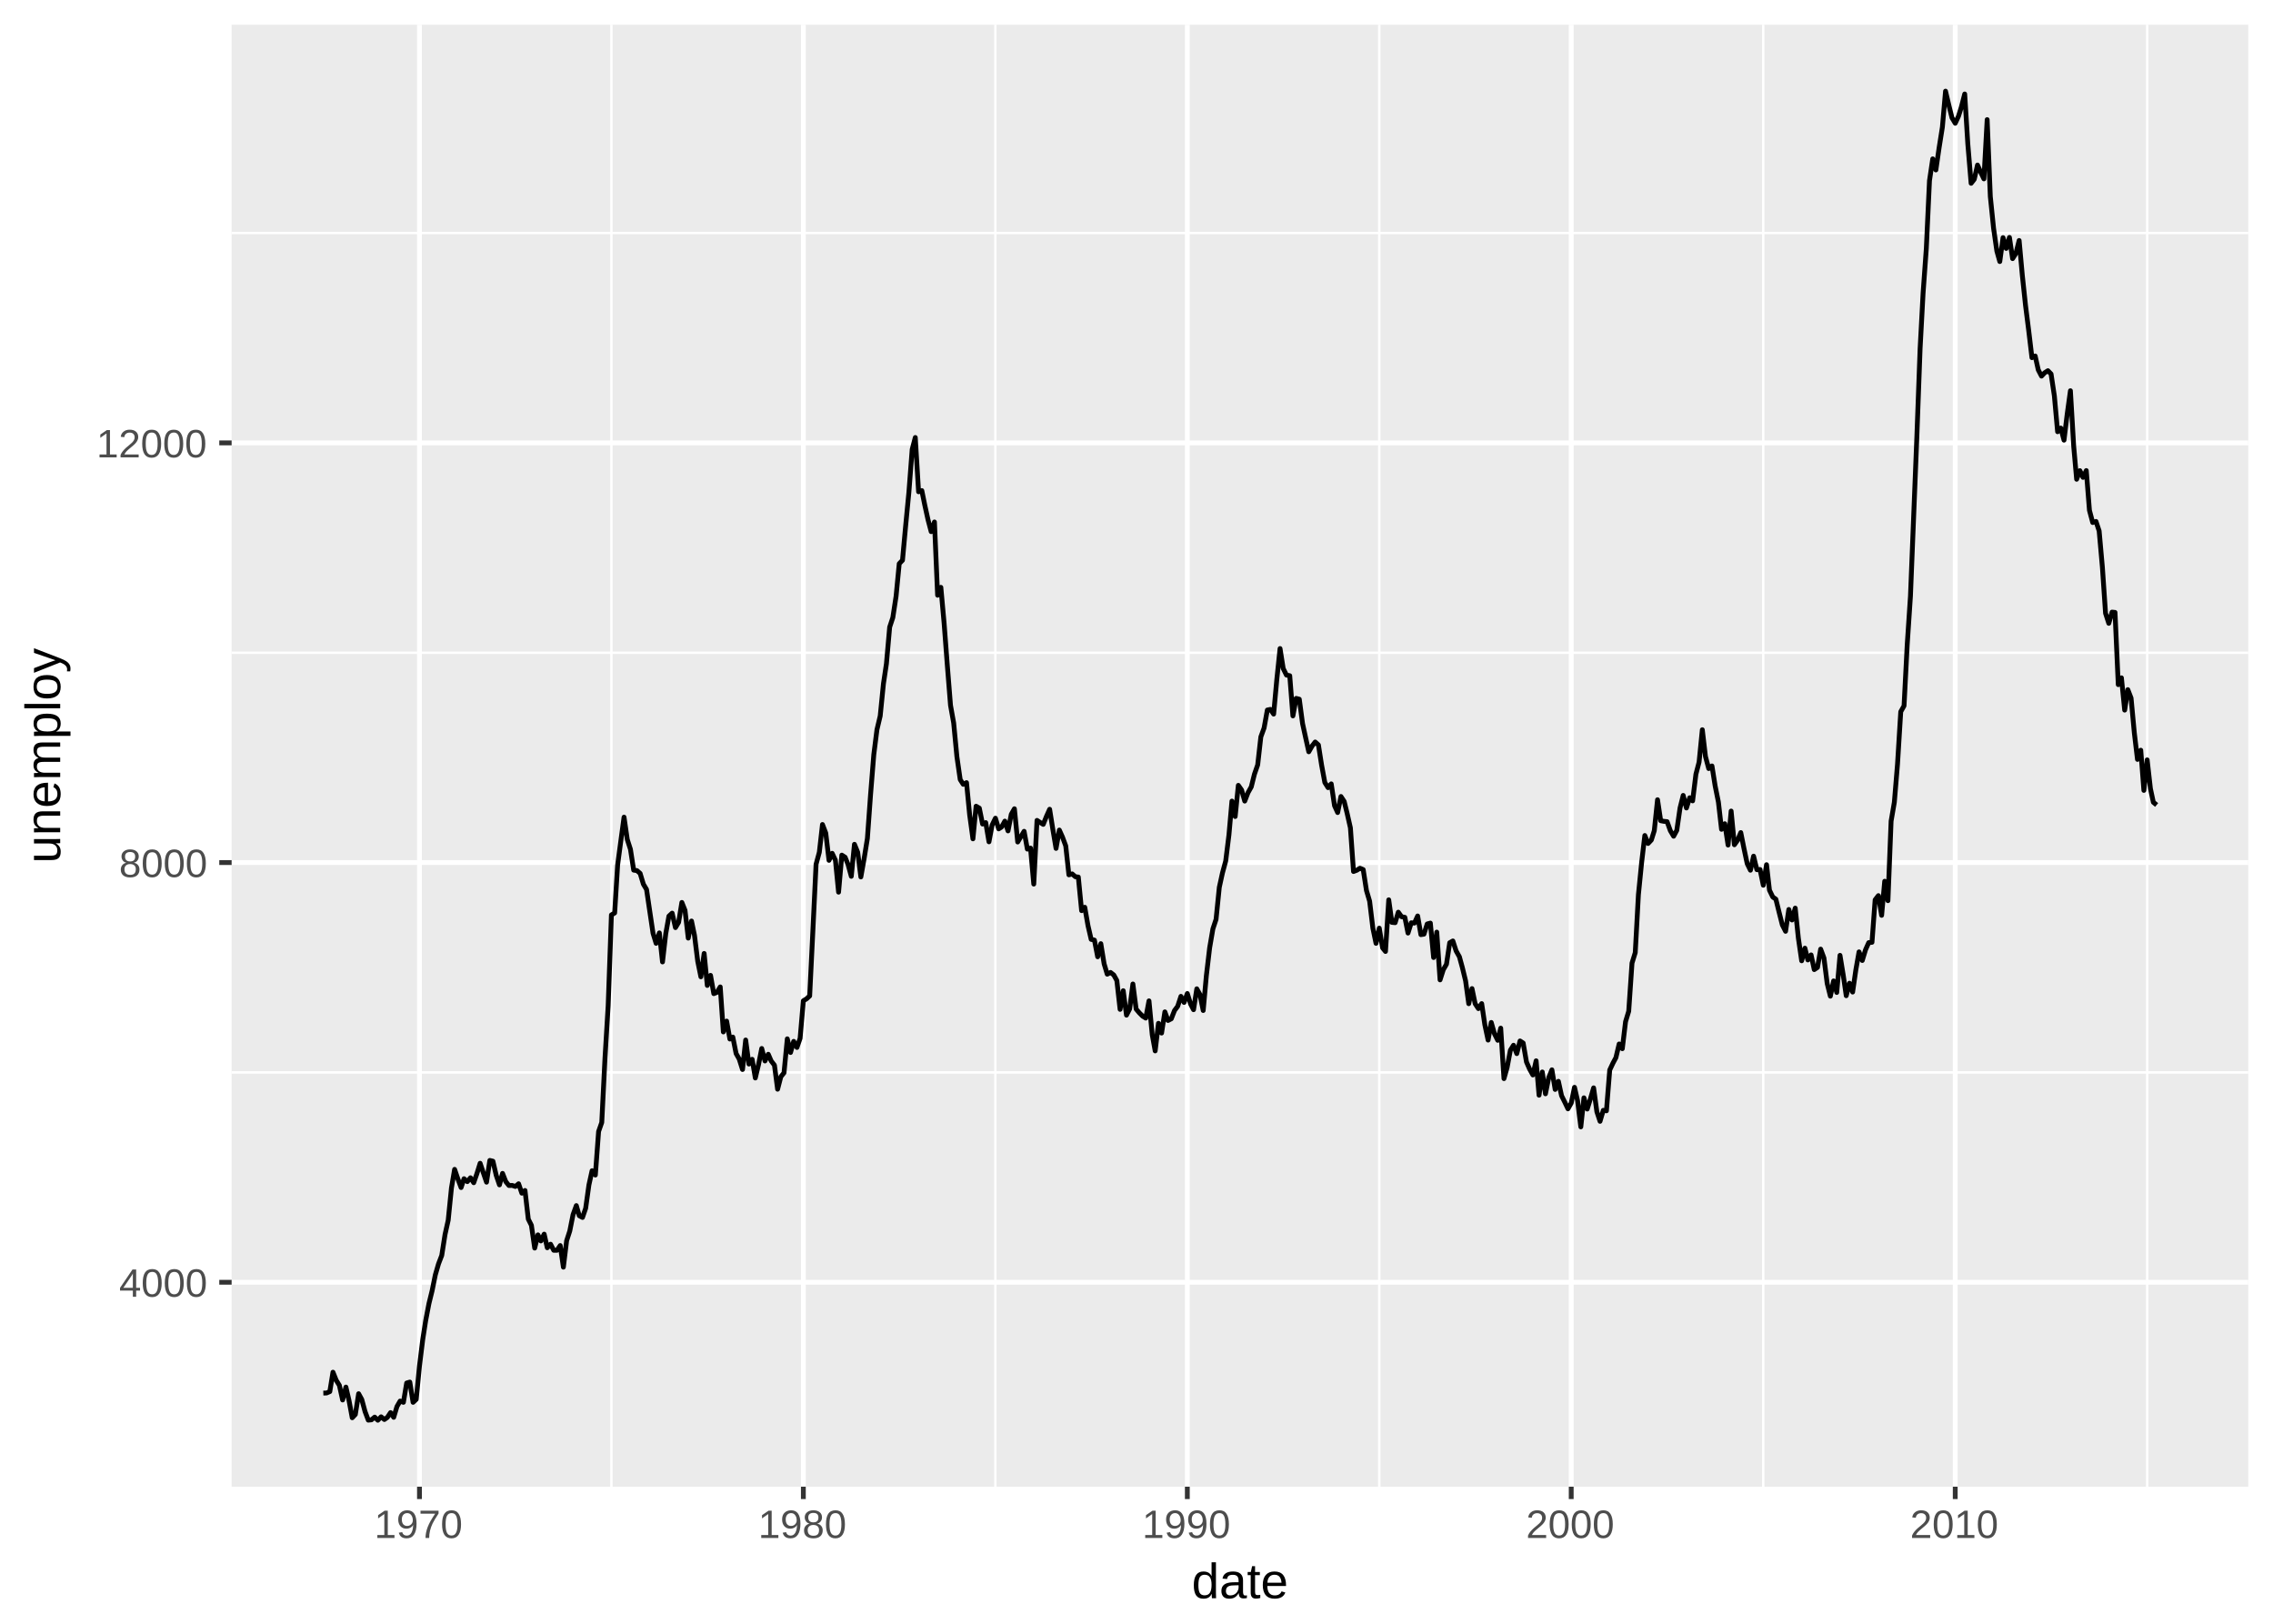
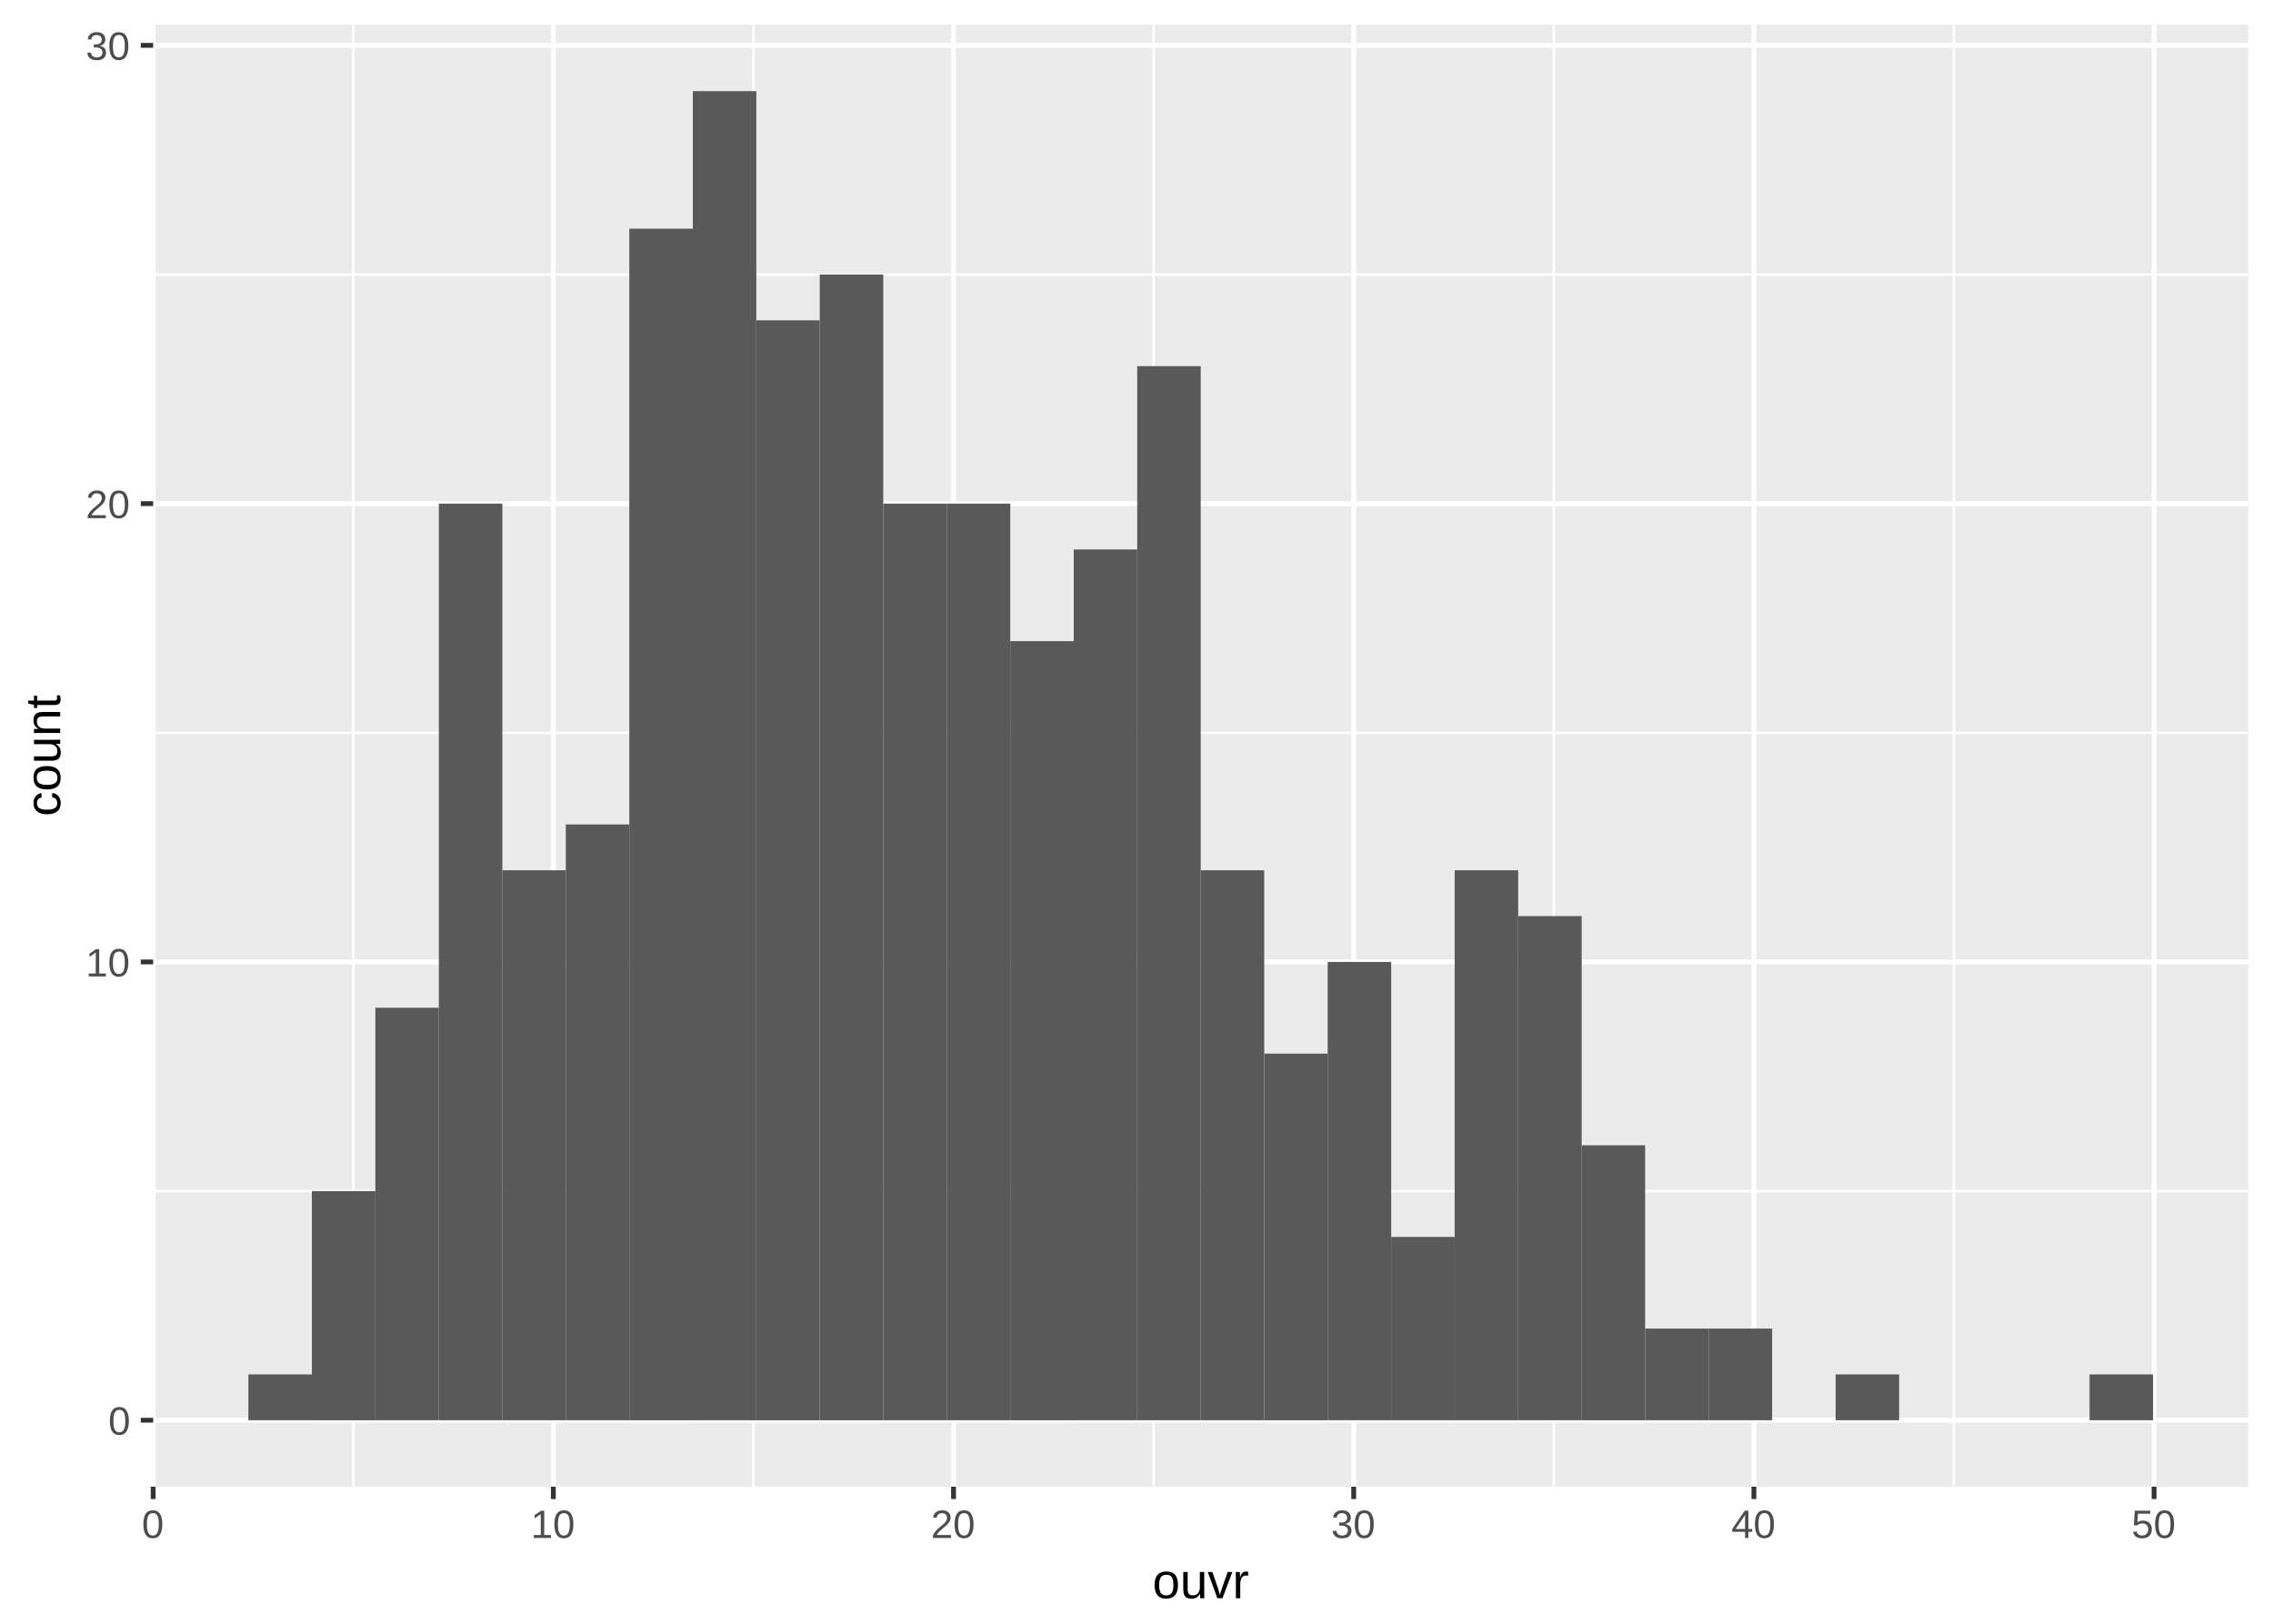
<svg xmlns="http://www.w3.org/2000/svg" viewBox="0 0 504.00 360.00">
  <defs>
    <style type="text/css">
    line, polyline, path, rect, circle {
      fill: none;
      stroke: #000000;
      stroke-linecap: round;
      stroke-linejoin: round;
      stroke-miterlimit: 10.00;
    }
  </style>
  </defs>
  <rect width="100%" height="100%" style="stroke: none; fill: #FFFFFF;" />
  <rect x="0.00" y="0.00" width="504.00" height="360.00" style="stroke-width: 1.07; stroke: #FFFFFF; fill: #FFFFFF;" />
  <defs>
-     <clipPath id="cpNTEuMzYwM3w0OTguNTIxfDMyOS42MTd8NS40Nzk0NQ==">
-       <rect x="51.36" y="5.48" width="447.16" height="324.14" />
+     <clipPath id="cpMzMuOTU2Mnw0OTguNTIxfDMyOS42MTd8NS40Nzk0NQ==">
+       <rect x="33.96" y="5.48" width="464.56" height="324.14" />
    </clipPath>
  </defs>
-   <rect x="51.36" y="5.48" width="447.16" height="324.14" style="stroke-width: 1.07; stroke: none; fill: #EBEBEB;" clip-path="url(#cpNTEuMzYwM3w0OTguNTIxfDMyOS42MTd8NS40Nzk0NQ==)" />
-   <polyline points="51.36,237.77 498.52,237.77 " style="stroke-width: 0.53; stroke: #FFFFFF; stroke-linecap: butt;" clip-path="url(#cpNTEuMzYwM3w0OTguNTIxfDMyOS42MTd8NS40Nzk0NQ==)" />
-   <polyline points="51.36,144.72 498.52,144.72 " style="stroke-width: 0.53; stroke: #FFFFFF; stroke-linecap: butt;" clip-path="url(#cpNTEuMzYwM3w0OTguNTIxfDMyOS42MTd8NS40Nzk0NQ==)" />
-   <polyline points="51.36,51.66 498.52,51.66 " style="stroke-width: 0.53; stroke: #FFFFFF; stroke-linecap: butt;" clip-path="url(#cpNTEuMzYwM3w0OTguNTIxfDMyOS42MTd8NS40Nzk0NQ==)" />
-   <polyline points="135.57,329.62 135.57,5.48 " style="stroke-width: 0.53; stroke: #FFFFFF; stroke-linecap: butt;" clip-path="url(#cpNTEuMzYwM3w0OTguNTIxfDMyOS42MTd8NS40Nzk0NQ==)" />
-   <polyline points="220.70,329.62 220.70,5.48 " style="stroke-width: 0.53; stroke: #FFFFFF; stroke-linecap: butt;" clip-path="url(#cpNTEuMzYwM3w0OTguNTIxfDMyOS42MTd8NS40Nzk0NQ==)" />
-   <polyline points="305.83,329.62 305.83,5.48 " style="stroke-width: 0.53; stroke: #FFFFFF; stroke-linecap: butt;" clip-path="url(#cpNTEuMzYwM3w0OTguNTIxfDMyOS42MTd8NS40Nzk0NQ==)" />
-   <polyline points="390.97,329.62 390.97,5.48 " style="stroke-width: 0.53; stroke: #FFFFFF; stroke-linecap: butt;" clip-path="url(#cpNTEuMzYwM3w0OTguNTIxfDMyOS42MTd8NS40Nzk0NQ==)" />
-   <polyline points="476.10,329.62 476.10,5.48 " style="stroke-width: 0.53; stroke: #FFFFFF; stroke-linecap: butt;" clip-path="url(#cpNTEuMzYwM3w0OTguNTIxfDMyOS42MTd8NS40Nzk0NQ==)" />
-   <polyline points="51.36,284.29 498.52,284.29 " style="stroke-width: 1.07; stroke: #FFFFFF; stroke-linecap: butt;" clip-path="url(#cpNTEuMzYwM3w0OTguNTIxfDMyOS42MTd8NS40Nzk0NQ==)" />
-   <polyline points="51.36,191.24 498.52,191.24 " style="stroke-width: 1.07; stroke: #FFFFFF; stroke-linecap: butt;" clip-path="url(#cpNTEuMzYwM3w0OTguNTIxfDMyOS42MTd8NS40Nzk0NQ==)" />
-   <polyline points="51.36,98.19 498.52,98.19 " style="stroke-width: 1.07; stroke: #FFFFFF; stroke-linecap: butt;" clip-path="url(#cpNTEuMzYwM3w0OTguNTIxfDMyOS42MTd8NS40Nzk0NQ==)" />
-   <polyline points="93.01,329.62 93.01,5.48 " style="stroke-width: 1.07; stroke: #FFFFFF; stroke-linecap: butt;" clip-path="url(#cpNTEuMzYwM3w0OTguNTIxfDMyOS42MTd8NS40Nzk0NQ==)" />
-   <polyline points="178.13,329.62 178.13,5.48 " style="stroke-width: 1.07; stroke: #FFFFFF; stroke-linecap: butt;" clip-path="url(#cpNTEuMzYwM3w0OTguNTIxfDMyOS42MTd8NS40Nzk0NQ==)" />
-   <polyline points="263.27,329.62 263.27,5.48 " style="stroke-width: 1.07; stroke: #FFFFFF; stroke-linecap: butt;" clip-path="url(#cpNTEuMzYwM3w0OTguNTIxfDMyOS42MTd8NS40Nzk0NQ==)" />
-   <polyline points="348.39,329.62 348.39,5.48 " style="stroke-width: 1.07; stroke: #FFFFFF; stroke-linecap: butt;" clip-path="url(#cpNTEuMzYwM3w0OTguNTIxfDMyOS42MTd8NS40Nzk0NQ==)" />
-   <polyline points="433.54,329.62 433.54,5.48 " style="stroke-width: 1.07; stroke: #FFFFFF; stroke-linecap: butt;" clip-path="url(#cpNTEuMzYwM3w0OTguNTIxfDMyOS42MTd8NS40Nzk0NQ==)" />
-   <polyline points="71.69,308.86 72.41,308.84 73.13,308.53 73.83,304.23 74.55,306.02 75.25,307.14 75.97,310.39 76.70,307.53 77.37,310.42 78.10,314.33 78.79,313.60 79.52,309.00 80.22,310.28 80.94,312.95 81.66,314.86 82.36,314.79 83.08,314.19 83.78,314.88 84.50,314.12 85.23,314.72 85.88,314.26 86.60,313.19 87.30,314.23 88.02,311.84 88.72,310.63 89.45,310.91 90.17,306.63 90.87,306.42 91.59,310.91 92.29,310.25 93.01,302.88 93.73,297.02 94.39,292.78 95.11,289.02 95.81,286.18 96.53,282.64 97.23,280.22 97.95,278.34 98.68,273.69 99.38,270.54 100.10,263.40 100.80,259.26 101.52,261.36 102.24,263.29 102.89,261.33 103.62,261.98 104.32,261.12 105.04,262.22 105.74,260.22 106.46,257.91 107.18,260.05 107.88,262.10 108.61,257.28 109.30,257.45 110.03,260.59 110.75,262.70 111.43,260.15 112.15,261.98 112.85,262.84 113.57,262.82 114.27,263.05 114.99,262.45 115.71,264.54 116.41,263.94 117.14,270.29 117.83,271.66 118.56,276.71 119.28,273.78 119.93,275.13 120.66,273.62 121.35,276.64 122.08,275.85 122.78,277.20 123.50,277.20 124.22,276.15 124.92,280.94 125.64,275.08 126.34,272.92 127.06,269.31 127.79,267.29 128.44,269.54 129.16,269.92 129.86,267.89 130.58,262.73 131.28,259.56 132.01,260.52 132.73,250.86 133.43,248.86 134.15,234.51 134.85,222.97 135.57,202.85 136.29,202.41 136.95,191.75 137.67,186.36 138.37,181.17 139.09,186.12 139.79,188.29 140.51,192.92 141.24,193.03 141.94,193.64 142.66,196.03 143.36,197.20 144.08,202.08 144.80,206.92 145.48,209.15 146.20,206.83 146.90,213.27 147.62,207.01 148.32,203.11 149.04,202.45 149.77,205.66 150.47,204.50 151.19,200.08 151.89,201.83 152.61,207.99 153.33,204.20 153.99,207.36 154.71,213.13 155.41,216.57 156.13,211.39 156.83,218.48 157.55,216.25 158.27,220.30 158.97,220.02 159.70,218.81 160.39,228.79 161.12,226.39 161.84,230.37 162.49,229.93 163.22,233.58 163.91,234.81 164.64,237.12 165.34,230.58 166.06,235.91 166.78,234.86 167.48,239.00 168.20,235.98 168.90,232.46 169.62,235.23 170.35,233.74 171.00,235.23 171.72,236.16 172.42,241.49 173.14,238.72 173.84,237.86 174.57,230.32 175.29,233.35 175.99,230.88 176.71,232.23 177.41,230.21 178.13,221.88 178.85,221.44 179.53,220.81 180.25,206.18 180.95,191.61 181.67,188.96 182.37,182.80 183.10,184.70 183.82,190.75 184.52,189.19 185.24,190.71 185.94,197.80 186.66,189.59 187.39,190.06 188.04,191.66 188.76,194.29 189.46,187.19 190.18,188.96 190.88,194.43 191.60,190.40 192.33,185.89 193.03,176.21 193.75,167.30 194.45,161.77 195.17,158.74 195.89,151.58 196.55,147.16 197.27,139.04 197.97,136.92 198.69,132.20 199.39,124.97 200.11,124.22 200.83,116.40 201.53,109.15 202.26,99.63 202.95,97.00 203.68,109.03 204.40,108.77 205.05,111.96 205.77,115.22 206.47,117.87 207.20,115.73 207.90,131.97 208.62,130.22 209.34,138.16 210.04,147.34 210.76,156.37 211.46,160.28 212.18,167.79 212.91,172.84 213.58,173.89 214.31,173.52 215.00,180.63 215.73,185.98 216.43,178.75 217.15,179.17 217.87,182.70 218.57,182.38 219.29,186.64 219.99,182.91 220.72,181.40 221.44,183.77 222.09,183.36 222.81,182.05 223.51,184.22 224.23,180.54 224.93,179.31 225.66,186.68 226.38,185.47 227.08,184.31 227.80,188.26 228.50,188.03 229.22,196.01 229.94,181.89 230.60,182.33 231.32,182.77 232.02,181.03 232.74,179.42 233.44,183.82 234.16,188.10 234.89,184.03 235.59,185.59 236.31,187.54 237.01,193.96 237.73,193.75 238.45,194.38 239.10,194.45 239.83,201.90 240.53,201.15 241.25,205.25 241.95,208.27 242.67,208.43 243.39,212.13 244.09,209.22 244.82,213.69 245.51,215.99 246.24,215.60 246.96,216.16 247.64,217.39 248.36,223.79 249.06,219.65 249.78,225.07 250.48,223.69 251.20,218.16 251.92,223.72 252.62,224.55 253.35,225.28 254.05,225.72 254.77,221.90 255.49,229.42 256.14,233.00 256.87,226.88 257.56,229.04 258.29,224.34 258.99,226.25 259.71,225.88 260.43,224.04 261.13,223.11 261.85,220.90 262.55,222.25 263.27,220.27 264.00,222.62 264.65,223.86 265.37,219.23 266.07,220.51 266.79,224.04 267.49,216.32 268.22,210.13 268.94,205.94 269.64,203.83 270.36,196.73 271.06,193.54 271.78,190.89 272.50,185.08 273.16,177.61 273.88,181.03 274.58,174.12 275.30,175.14 276.00,177.61 276.72,175.75 277.45,174.45 278.15,171.65 278.87,169.58 279.57,163.37 280.29,161.40 281.01,157.42 281.69,157.28 282.41,158.32 283.11,150.67 283.83,143.79 284.53,148.21 285.25,149.67 285.98,149.81 286.68,158.72 287.40,154.84 288.10,155.02 288.82,160.42 289.54,163.72 290.20,166.68 290.92,165.42 291.62,164.51 292.34,165.16 293.04,169.61 293.76,173.49 294.48,174.63 295.18,173.79 295.91,178.63 296.60,180.15 297.33,176.59 298.05,177.68 298.70,180.31 299.43,183.54 300.12,193.22 300.85,192.94 301.55,192.50 302.27,192.80 302.99,197.43 303.69,199.80 304.41,205.78 305.11,209.15 305.83,205.78 306.56,210.15 307.21,210.95 307.93,199.50 308.63,204.50 309.35,204.57 310.05,202.24 310.78,203.25 311.50,203.38 312.20,206.87 312.92,204.59 313.62,204.66 314.34,203.08 315.06,207.22 315.74,207.11 316.46,204.85 317.16,204.66 317.88,212.29 318.58,206.66 319.31,217.25 320.03,214.99 320.73,213.78 321.45,209.01 322.15,208.62 322.87,210.83 323.60,212.13 324.25,214.50 324.97,217.46 325.67,222.53 326.39,219.18 327.09,222.53 327.81,223.62 328.54,222.51 329.24,227.21 329.96,230.60 330.66,226.69 331.38,229.21 332.10,230.65 332.76,227.95 333.48,239.14 334.18,236.67 334.90,232.84 335.60,231.74 336.32,233.60 337.04,230.79 337.74,231.25 338.47,235.44 339.16,237.02 339.89,238.33 340.61,235.19 341.26,242.82 341.98,237.67 342.68,242.51 343.41,238.91 344.11,237.19 344.83,241.54 345.55,239.74 346.25,242.93 346.97,244.37 347.67,245.84 348.39,244.56 349.12,241.07 349.79,243.98 350.52,249.84 351.21,243.40 351.94,245.89 352.64,243.65 353.36,241.19 354.08,246.49 354.78,248.61 355.50,246.17 356.20,246.28 356.93,237.23 357.65,235.70 358.30,234.49 359.02,231.46 359.72,232.51 360.44,226.51 361.14,224.20 361.87,213.53 362.59,211.20 363.29,198.36 364.01,191.17 364.71,185.24 365.43,187.01 366.16,186.24 366.81,184.17 367.53,177.31 368.23,181.96 368.95,182.10 369.65,182.17 370.37,184.17 371.10,185.40 371.80,184.10 372.52,179.14 373.22,176.35 373.94,179.14 374.66,176.87 375.31,177.56 376.04,171.65 376.74,168.98 377.46,161.79 378.16,167.72 378.88,170.40 379.60,169.82 380.30,174.21 381.03,177.84 381.72,183.87 382.45,182.63 383.17,187.36 383.85,179.82 384.57,187.29 385.27,186.31 385.99,184.59 386.69,188.08 387.41,191.47 388.13,192.94 388.83,189.82 389.56,192.82 390.26,192.78 390.98,196.27 391.70,191.71 392.35,197.36 393.08,198.87 393.77,199.36 394.50,202.31 395.20,205.06 395.92,206.48 396.64,201.64 397.34,203.97 398.06,201.34 398.76,208.01 399.49,213.02 400.21,210.22 400.86,212.83 401.58,211.71 402.28,214.97 403.00,214.48 403.70,210.43 404.43,212.39 405.15,218.06 405.85,220.86 406.57,217.48 407.27,220.04 407.99,211.81 408.71,216.20 409.37,220.76 410.09,217.99 410.79,219.95 411.51,214.99 412.21,211.04 412.93,212.95 413.66,210.55 414.36,208.99 415.08,208.92 415.78,199.50 416.50,198.57 417.22,202.94 417.90,195.38 418.62,199.69 419.32,182.05 420.04,177.87 420.74,169.44 421.46,157.79 422.19,156.49 422.89,142.99 423.61,132.20 424.31,114.80 425.03,96.84 425.75,77.30 426.41,65.02 427.13,55.08 427.83,40.06 428.55,35.22 429.25,37.68 429.97,32.73 430.69,28.19 431.39,20.21 432.12,23.31 432.82,26.12 433.54,27.33 434.26,25.77 434.91,23.70 435.64,20.84 436.33,31.91 437.06,40.64 437.76,39.75 438.48,36.59 439.20,38.20 439.90,39.66 440.62,26.52 441.32,43.57 442.04,50.59 442.77,55.67 443.42,57.99 444.14,52.69 444.84,55.08 445.56,52.64 446.26,57.34 446.99,56.18 447.71,53.32 448.41,60.99 449.13,67.74 449.83,73.28 450.55,79.30 451.27,78.93 451.95,82.00 452.67,83.39 453.37,82.65 454.09,82.19 454.79,82.91 455.52,87.75 456.24,95.72 456.94,94.91 457.66,97.59 458.36,91.86 459.08,86.63 459.81,98.96 460.46,106.26 461.18,104.35 461.88,105.84 462.60,104.33 463.30,113.15 464.02,115.85 464.75,115.61 465.45,117.71 466.17,125.78 466.87,135.97 467.59,138.20 468.31,135.71 468.97,135.78 469.69,151.79 470.39,150.28 471.11,157.44 471.81,152.90 472.53,154.77 473.25,162.47 473.95,168.37 474.68,166.33 475.37,175.24 476.10,168.47 476.82,174.84 477.47,177.87 478.20,178.47 " style="stroke-width: 1.07; stroke-linecap: butt;" clip-path="url(#cpNTEuMzYwM3w0OTguNTIxfDMyOS42MTd8NS40Nzk0NQ==)" />
+   <rect x="33.96" y="5.48" width="464.56" height="324.14" style="stroke-width: 1.07; stroke: none; fill: #EBEBEB;" clip-path="url(#cpMzMuOTU2Mnw0OTguNTIxfDMyOS42MTd8NS40Nzk0NQ==)" />
+   <polyline points="33.96,264.08 498.52,264.08 " style="stroke-width: 0.53; stroke: #FFFFFF; stroke-linecap: butt;" clip-path="url(#cpMzMuOTU2Mnw0OTguNTIxfDMyOS42MTd8NS40Nzk0NQ==)" />
+   <polyline points="33.96,162.47 498.52,162.47 " style="stroke-width: 0.53; stroke: #FFFFFF; stroke-linecap: butt;" clip-path="url(#cpMzMuOTU2Mnw0OTguNTIxfDMyOS42MTd8NS40Nzk0NQ==)" />
+   <polyline points="33.96,60.86 498.52,60.86 " style="stroke-width: 0.53; stroke: #FFFFFF; stroke-linecap: butt;" clip-path="url(#cpMzMuOTU2Mnw0OTguNTIxfDMyOS42MTd8NS40Nzk0NQ==)" />
+   <polyline points="78.32,329.62 78.32,5.48 " style="stroke-width: 0.53; stroke: #FFFFFF; stroke-linecap: butt;" clip-path="url(#cpMzMuOTU2Mnw0OTguNTIxfDMyOS42MTd8NS40Nzk0NQ==)" />
+   <polyline points="167.06,329.62 167.06,5.48 " style="stroke-width: 0.53; stroke: #FFFFFF; stroke-linecap: butt;" clip-path="url(#cpMzMuOTU2Mnw0OTguNTIxfDMyOS42MTd8NS40Nzk0NQ==)" />
+   <polyline points="255.79,329.62 255.79,5.48 " style="stroke-width: 0.53; stroke: #FFFFFF; stroke-linecap: butt;" clip-path="url(#cpMzMuOTU2Mnw0OTguNTIxfDMyOS42MTd8NS40Nzk0NQ==)" />
+   <polyline points="344.53,329.62 344.53,5.48 " style="stroke-width: 0.53; stroke: #FFFFFF; stroke-linecap: butt;" clip-path="url(#cpMzMuOTU2Mnw0OTguNTIxfDMyOS42MTd8NS40Nzk0NQ==)" />
+   <polyline points="433.26,329.62 433.26,5.48 " style="stroke-width: 0.53; stroke: #FFFFFF; stroke-linecap: butt;" clip-path="url(#cpMzMuOTU2Mnw0OTguNTIxfDMyOS42MTd8NS40Nzk0NQ==)" />
+   <polyline points="33.96,314.88 498.52,314.88 " style="stroke-width: 1.07; stroke: #FFFFFF; stroke-linecap: butt;" clip-path="url(#cpMzMuOTU2Mnw0OTguNTIxfDMyOS42MTd8NS40Nzk0NQ==)" />
+   <polyline points="33.96,213.27 498.52,213.27 " style="stroke-width: 1.07; stroke: #FFFFFF; stroke-linecap: butt;" clip-path="url(#cpMzMuOTU2Mnw0OTguNTIxfDMyOS42MTd8NS40Nzk0NQ==)" />
+   <polyline points="33.96,111.66 498.52,111.66 " style="stroke-width: 1.07; stroke: #FFFFFF; stroke-linecap: butt;" clip-path="url(#cpMzMuOTU2Mnw0OTguNTIxfDMyOS42MTd8NS40Nzk0NQ==)" />
+   <polyline points="33.96,10.05 498.52,10.05 " style="stroke-width: 1.07; stroke: #FFFFFF; stroke-linecap: butt;" clip-path="url(#cpMzMuOTU2Mnw0OTguNTIxfDMyOS42MTd8NS40Nzk0NQ==)" />
+   <polyline points="33.96,329.62 33.96,5.48 " style="stroke-width: 1.07; stroke: #FFFFFF; stroke-linecap: butt;" clip-path="url(#cpMzMuOTU2Mnw0OTguNTIxfDMyOS42MTd8NS40Nzk0NQ==)" />
+   <polyline points="122.69,329.62 122.69,5.48 " style="stroke-width: 1.07; stroke: #FFFFFF; stroke-linecap: butt;" clip-path="url(#cpMzMuOTU2Mnw0OTguNTIxfDMyOS42MTd8NS40Nzk0NQ==)" />
+   <polyline points="211.43,329.62 211.43,5.48 " style="stroke-width: 1.07; stroke: #FFFFFF; stroke-linecap: butt;" clip-path="url(#cpMzMuOTU2Mnw0OTguNTIxfDMyOS42MTd8NS40Nzk0NQ==)" />
+   <polyline points="300.16,329.62 300.16,5.48 " style="stroke-width: 1.07; stroke: #FFFFFF; stroke-linecap: butt;" clip-path="url(#cpMzMuOTU2Mnw0OTguNTIxfDMyOS42MTd8NS40Nzk0NQ==)" />
+   <polyline points="388.90,329.62 388.90,5.48 " style="stroke-width: 1.07; stroke: #FFFFFF; stroke-linecap: butt;" clip-path="url(#cpMzMuOTU2Mnw0OTguNTIxfDMyOS42MTd8NS40Nzk0NQ==)" />
+   <polyline points="477.63,329.62 477.63,5.48 " style="stroke-width: 1.07; stroke: #FFFFFF; stroke-linecap: butt;" clip-path="url(#cpMzMuOTU2Mnw0OTguNTIxfDMyOS42MTd8NS40Nzk0NQ==)" />
+   <rect x="55.07" y="304.72" width="14.08" height="10.16" style="stroke-width: 1.07; stroke: none; stroke-linecap: butt; fill: #595959;" clip-path="url(#cpMzMuOTU2Mnw0OTguNTIxfDMyOS42MTd8NS40Nzk0NQ==)" />
+   <rect x="69.15" y="264.08" width="14.08" height="50.81" style="stroke-width: 1.07; stroke: none; stroke-linecap: butt; fill: #595959;" clip-path="url(#cpMzMuOTU2Mnw0OTguNTIxfDMyOS42MTd8NS40Nzk0NQ==)" />
+   <rect x="83.23" y="223.43" width="14.08" height="91.45" style="stroke-width: 1.07; stroke: none; stroke-linecap: butt; fill: #595959;" clip-path="url(#cpMzMuOTU2Mnw0OTguNTIxfDMyOS42MTd8NS40Nzk0NQ==)" />
+   <rect x="97.31" y="111.66" width="14.08" height="203.22" style="stroke-width: 1.07; stroke: none; stroke-linecap: butt; fill: #595959;" clip-path="url(#cpMzMuOTU2Mnw0OTguNTIxfDMyOS42MTd8NS40Nzk0NQ==)" />
+   <rect x="111.38" y="192.95" width="14.08" height="121.93" style="stroke-width: 1.07; stroke: none; stroke-linecap: butt; fill: #595959;" clip-path="url(#cpMzMuOTU2Mnw0OTguNTIxfDMyOS42MTd8NS40Nzk0NQ==)" />
+   <rect x="125.46" y="182.79" width="14.08" height="132.09" style="stroke-width: 1.07; stroke: none; stroke-linecap: butt; fill: #595959;" clip-path="url(#cpMzMuOTU2Mnw0OTguNTIxfDMyOS42MTd8NS40Nzk0NQ==)" />
+   <rect x="139.54" y="50.70" width="14.08" height="264.19" style="stroke-width: 1.07; stroke: none; stroke-linecap: butt; fill: #595959;" clip-path="url(#cpMzMuOTU2Mnw0OTguNTIxfDMyOS42MTd8NS40Nzk0NQ==)" />
+   <rect x="153.62" y="20.21" width="14.08" height="294.67" style="stroke-width: 1.07; stroke: none; stroke-linecap: butt; fill: #595959;" clip-path="url(#cpMzMuOTU2Mnw0OTguNTIxfDMyOS42MTd8NS40Nzk0NQ==)" />
+   <rect x="167.69" y="71.02" width="14.08" height="243.87" style="stroke-width: 1.07; stroke: none; stroke-linecap: butt; fill: #595959;" clip-path="url(#cpMzMuOTU2Mnw0OTguNTIxfDMyOS42MTd8NS40Nzk0NQ==)" />
+   <rect x="181.77" y="60.86" width="14.08" height="254.03" style="stroke-width: 1.07; stroke: none; stroke-linecap: butt; fill: #595959;" clip-path="url(#cpMzMuOTU2Mnw0OTguNTIxfDMyOS42MTd8NS40Nzk0NQ==)" />
+   <rect x="195.85" y="111.66" width="14.08" height="203.22" style="stroke-width: 1.07; stroke: none; stroke-linecap: butt; fill: #595959;" clip-path="url(#cpMzMuOTU2Mnw0OTguNTIxfDMyOS42MTd8NS40Nzk0NQ==)" />
+   <rect x="209.93" y="111.66" width="14.08" height="203.22" style="stroke-width: 1.07; stroke: none; stroke-linecap: butt; fill: #595959;" clip-path="url(#cpMzMuOTU2Mnw0OTguNTIxfDMyOS42MTd8NS40Nzk0NQ==)" />
+   <rect x="224.01" y="142.15" width="14.08" height="172.74" style="stroke-width: 1.07; stroke: none; stroke-linecap: butt; fill: #595959;" clip-path="url(#cpMzMuOTU2Mnw0OTguNTIxfDMyOS42MTd8NS40Nzk0NQ==)" />
+   <rect x="238.08" y="121.82" width="14.08" height="193.06" style="stroke-width: 1.07; stroke: none; stroke-linecap: butt; fill: #595959;" clip-path="url(#cpMzMuOTU2Mnw0OTguNTIxfDMyOS42MTd8NS40Nzk0NQ==)" />
+   <rect x="252.16" y="81.18" width="14.08" height="233.70" style="stroke-width: 1.07; stroke: none; stroke-linecap: butt; fill: #595959;" clip-path="url(#cpMzMuOTU2Mnw0OTguNTIxfDMyOS42MTd8NS40Nzk0NQ==)" />
+   <rect x="266.24" y="192.95" width="14.08" height="121.93" style="stroke-width: 1.07; stroke: none; stroke-linecap: butt; fill: #595959;" clip-path="url(#cpMzMuOTU2Mnw0OTguNTIxfDMyOS42MTd8NS40Nzk0NQ==)" />
+   <rect x="280.32" y="233.60" width="14.08" height="81.29" style="stroke-width: 1.07; stroke: none; stroke-linecap: butt; fill: #595959;" clip-path="url(#cpMzMuOTU2Mnw0OTguNTIxfDMyOS42MTd8NS40Nzk0NQ==)" />
+   <rect x="294.39" y="213.27" width="14.08" height="101.61" style="stroke-width: 1.07; stroke: none; stroke-linecap: butt; fill: #595959;" clip-path="url(#cpMzMuOTU2Mnw0OTguNTIxfDMyOS42MTd8NS40Nzk0NQ==)" />
+   <rect x="308.47" y="274.24" width="14.08" height="40.64" style="stroke-width: 1.07; stroke: none; stroke-linecap: butt; fill: #595959;" clip-path="url(#cpMzMuOTU2Mnw0OTguNTIxfDMyOS42MTd8NS40Nzk0NQ==)" />
+   <rect x="322.55" y="192.95" width="14.08" height="121.93" style="stroke-width: 1.07; stroke: none; stroke-linecap: butt; fill: #595959;" clip-path="url(#cpMzMuOTU2Mnw0OTguNTIxfDMyOS42MTd8NS40Nzk0NQ==)" />
+   <rect x="336.63" y="203.11" width="14.08" height="111.77" style="stroke-width: 1.07; stroke: none; stroke-linecap: butt; fill: #595959;" clip-path="url(#cpMzMuOTU2Mnw0OTguNTIxfDMyOS42MTd8NS40Nzk0NQ==)" />
+   <rect x="350.70" y="253.92" width="14.08" height="60.97" style="stroke-width: 1.07; stroke: none; stroke-linecap: butt; fill: #595959;" clip-path="url(#cpMzMuOTU2Mnw0OTguNTIxfDMyOS42MTd8NS40Nzk0NQ==)" />
+   <rect x="364.78" y="294.56" width="14.08" height="20.32" style="stroke-width: 1.07; stroke: none; stroke-linecap: butt; fill: #595959;" clip-path="url(#cpMzMuOTU2Mnw0OTguNTIxfDMyOS42MTd8NS40Nzk0NQ==)" />
+   <rect x="378.86" y="294.56" width="14.08" height="20.32" style="stroke-width: 1.07; stroke: none; stroke-linecap: butt; fill: #595959;" clip-path="url(#cpMzMuOTU2Mnw0OTguNTIxfDMyOS42MTd8NS40Nzk0NQ==)" />
+   <rect x="392.94" y="314.88" width="14.08" height="0.00" style="stroke-width: 1.07; stroke: none; stroke-linecap: butt; fill: #595959;" clip-path="url(#cpMzMuOTU2Mnw0OTguNTIxfDMyOS42MTd8NS40Nzk0NQ==)" />
+   <rect x="407.02" y="304.72" width="14.08" height="10.16" style="stroke-width: 1.07; stroke: none; stroke-linecap: butt; fill: #595959;" clip-path="url(#cpMzMuOTU2Mnw0OTguNTIxfDMyOS42MTd8NS40Nzk0NQ==)" />
+   <rect x="421.09" y="314.88" width="14.08" height="0.00" style="stroke-width: 1.07; stroke: none; stroke-linecap: butt; fill: #595959;" clip-path="url(#cpMzMuOTU2Mnw0OTguNTIxfDMyOS42MTd8NS40Nzk0NQ==)" />
+   <rect x="435.17" y="314.88" width="14.08" height="0.00" style="stroke-width: 1.07; stroke: none; stroke-linecap: butt; fill: #595959;" clip-path="url(#cpMzMuOTU2Mnw0OTguNTIxfDMyOS42MTd8NS40Nzk0NQ==)" />
+   <rect x="449.25" y="314.88" width="14.08" height="0.00" style="stroke-width: 1.07; stroke: none; stroke-linecap: butt; fill: #595959;" clip-path="url(#cpMzMuOTU2Mnw0OTguNTIxfDMyOS42MTd8NS40Nzk0NQ==)" />
+   <rect x="463.33" y="304.72" width="14.08" height="10.16" style="stroke-width: 1.07; stroke: none; stroke-linecap: butt; fill: #595959;" clip-path="url(#cpMzMuOTU2Mnw0OTguNTIxfDMyOS42MTd8NS40Nzk0NQ==)" />
  <defs>
    <clipPath id="cpMHw1MDR8MzYwfDA=">
      <rect x="0.00" y="0.00" width="504.00" height="360.00" />
    </clipPath>
  </defs>
  <g clip-path="url(#cpMHw1MDR8MzYwfDA=)">
-     <text x="26.41" y="287.51" style="font-size: 8.80px; fill: #4D4D4D; font-family: Arial;" textLength="20.02px" lengthAdjust="spacingAndGlyphs">4000</text>
+     <text x="24.02" y="318.10" style="font-size: 8.80px; fill: #4D4D4D; font-family: Arial;" textLength="5.01px" lengthAdjust="spacingAndGlyphs">0</text>
  </g>
  <g clip-path="url(#cpMHw1MDR8MzYwfDA=)">
-     <text x="26.41" y="194.46" style="font-size: 8.80px; fill: #4D4D4D; font-family: Arial;" textLength="20.02px" lengthAdjust="spacingAndGlyphs">8000</text>
+     <text x="19.01" y="216.49" style="font-size: 8.80px; fill: #4D4D4D; font-family: Arial;" textLength="10.01px" lengthAdjust="spacingAndGlyphs">10</text>
  </g>
  <g clip-path="url(#cpMHw1MDR8MzYwfDA=)">
-     <text x="21.40" y="101.41" style="font-size: 8.80px; fill: #4D4D4D; font-family: Arial;" textLength="25.03px" lengthAdjust="spacingAndGlyphs">12000</text>
-   </g>
-   <polyline points="48.62,284.29 51.36,284.29 " style="stroke-width: 1.07; stroke: #333333; stroke-linecap: butt;" clip-path="url(#cpMHw1MDR8MzYwfDA=)" />
-   <polyline points="48.62,191.24 51.36,191.24 " style="stroke-width: 1.07; stroke: #333333; stroke-linecap: butt;" clip-path="url(#cpMHw1MDR8MzYwfDA=)" />
-   <polyline points="48.62,98.19 51.36,98.19 " style="stroke-width: 1.07; stroke: #333333; stroke-linecap: butt;" clip-path="url(#cpMHw1MDR8MzYwfDA=)" />
-   <polyline points="93.01,332.36 93.01,329.62 " style="stroke-width: 1.07; stroke: #333333; stroke-linecap: butt;" clip-path="url(#cpMHw1MDR8MzYwfDA=)" />
-   <polyline points="178.13,332.36 178.13,329.62 " style="stroke-width: 1.07; stroke: #333333; stroke-linecap: butt;" clip-path="url(#cpMHw1MDR8MzYwfDA=)" />
-   <polyline points="263.27,332.36 263.27,329.62 " style="stroke-width: 1.07; stroke: #333333; stroke-linecap: butt;" clip-path="url(#cpMHw1MDR8MzYwfDA=)" />
-   <polyline points="348.39,332.36 348.39,329.62 " style="stroke-width: 1.07; stroke: #333333; stroke-linecap: butt;" clip-path="url(#cpMHw1MDR8MzYwfDA=)" />
-   <polyline points="433.54,332.36 433.54,329.62 " style="stroke-width: 1.07; stroke: #333333; stroke-linecap: butt;" clip-path="url(#cpMHw1MDR8MzYwfDA=)" />
-   <g clip-path="url(#cpMHw1MDR8MzYwfDA=)">
-     <text x="83.00" y="340.99" style="font-size: 8.80px; fill: #4D4D4D; font-family: Arial;" textLength="20.02px" lengthAdjust="spacingAndGlyphs">1970</text>
+     <text x="19.01" y="114.88" style="font-size: 8.80px; fill: #4D4D4D; font-family: Arial;" textLength="10.01px" lengthAdjust="spacingAndGlyphs">20</text>
  </g>
  <g clip-path="url(#cpMHw1MDR8MzYwfDA=)">
-     <text x="168.12" y="340.99" style="font-size: 8.80px; fill: #4D4D4D; font-family: Arial;" textLength="20.02px" lengthAdjust="spacingAndGlyphs">1980</text>
+     <text x="19.01" y="13.27" style="font-size: 8.80px; fill: #4D4D4D; font-family: Arial;" textLength="10.01px" lengthAdjust="spacingAndGlyphs">30</text>
+   </g>
+   <polyline points="31.22,314.88 33.96,314.88 " style="stroke-width: 1.07; stroke: #333333; stroke-linecap: butt;" clip-path="url(#cpMHw1MDR8MzYwfDA=)" />
+   <polyline points="31.22,213.27 33.96,213.27 " style="stroke-width: 1.07; stroke: #333333; stroke-linecap: butt;" clip-path="url(#cpMHw1MDR8MzYwfDA=)" />
+   <polyline points="31.22,111.66 33.96,111.66 " style="stroke-width: 1.07; stroke: #333333; stroke-linecap: butt;" clip-path="url(#cpMHw1MDR8MzYwfDA=)" />
+   <polyline points="31.22,10.05 33.96,10.05 " style="stroke-width: 1.07; stroke: #333333; stroke-linecap: butt;" clip-path="url(#cpMHw1MDR8MzYwfDA=)" />
+   <polyline points="33.96,332.36 33.96,329.62 " style="stroke-width: 1.07; stroke: #333333; stroke-linecap: butt;" clip-path="url(#cpMHw1MDR8MzYwfDA=)" />
+   <polyline points="122.69,332.36 122.69,329.62 " style="stroke-width: 1.07; stroke: #333333; stroke-linecap: butt;" clip-path="url(#cpMHw1MDR8MzYwfDA=)" />
+   <polyline points="211.43,332.36 211.43,329.62 " style="stroke-width: 1.07; stroke: #333333; stroke-linecap: butt;" clip-path="url(#cpMHw1MDR8MzYwfDA=)" />
+   <polyline points="300.16,332.36 300.16,329.62 " style="stroke-width: 1.07; stroke: #333333; stroke-linecap: butt;" clip-path="url(#cpMHw1MDR8MzYwfDA=)" />
+   <polyline points="388.90,332.36 388.90,329.62 " style="stroke-width: 1.07; stroke: #333333; stroke-linecap: butt;" clip-path="url(#cpMHw1MDR8MzYwfDA=)" />
+   <polyline points="477.63,332.36 477.63,329.62 " style="stroke-width: 1.07; stroke: #333333; stroke-linecap: butt;" clip-path="url(#cpMHw1MDR8MzYwfDA=)" />
+   <g clip-path="url(#cpMHw1MDR8MzYwfDA=)">
+     <text x="31.45" y="340.99" style="font-size: 8.80px; fill: #4D4D4D; font-family: Arial;" textLength="5.01px" lengthAdjust="spacingAndGlyphs">0</text>
  </g>
  <g clip-path="url(#cpMHw1MDR8MzYwfDA=)">
-     <text x="253.26" y="340.99" style="font-size: 8.80px; fill: #4D4D4D; font-family: Arial;" textLength="20.02px" lengthAdjust="spacingAndGlyphs">1990</text>
+     <text x="117.69" y="340.99" style="font-size: 8.80px; fill: #4D4D4D; font-family: Arial;" textLength="10.01px" lengthAdjust="spacingAndGlyphs">10</text>
  </g>
  <g clip-path="url(#cpMHw1MDR8MzYwfDA=)">
-     <text x="338.38" y="340.99" style="font-size: 8.80px; fill: #4D4D4D; font-family: Arial;" textLength="20.02px" lengthAdjust="spacingAndGlyphs">2000</text>
+     <text x="206.42" y="340.99" style="font-size: 8.80px; fill: #4D4D4D; font-family: Arial;" textLength="10.01px" lengthAdjust="spacingAndGlyphs">20</text>
  </g>
  <g clip-path="url(#cpMHw1MDR8MzYwfDA=)">
-     <text x="423.53" y="340.99" style="font-size: 8.80px; fill: #4D4D4D; font-family: Arial;" textLength="20.02px" lengthAdjust="spacingAndGlyphs">2010</text>
+     <text x="295.16" y="340.99" style="font-size: 8.80px; fill: #4D4D4D; font-family: Arial;" textLength="10.01px" lengthAdjust="spacingAndGlyphs">30</text>
  </g>
  <g clip-path="url(#cpMHw1MDR8MzYwfDA=)">
-     <text x="264.24" y="354.34" style="font-size: 11.00px; font-family: Arial;" textLength="21.41px" lengthAdjust="spacingAndGlyphs">date</text>
+     <text x="383.89" y="340.99" style="font-size: 8.80px; fill: #4D4D4D; font-family: Arial;" textLength="10.01px" lengthAdjust="spacingAndGlyphs">40</text>
  </g>
  <g clip-path="url(#cpMHw1MDR8MzYwfDA=)">
-     <text transform="translate(13.35,191.40) rotate(-90)" style="font-size: 11.00px; font-family: Arial;" textLength="47.70px" lengthAdjust="spacingAndGlyphs">unemploy</text>
+     <text x="472.62" y="340.99" style="font-size: 8.80px; fill: #4D4D4D; font-family: Arial;" textLength="10.01px" lengthAdjust="spacingAndGlyphs">50</text>
+   </g>
+   <g clip-path="url(#cpMHw1MDR8MzYwfDA=)">
+     <text x="255.54" y="354.34" style="font-size: 11.00px; font-family: Arial;" textLength="21.40px" lengthAdjust="spacingAndGlyphs">ouvr</text>
+   </g>
+   <g clip-path="url(#cpMHw1MDR8MzYwfDA=)">
+     <text transform="translate(13.35,181.00) rotate(-90)" style="font-size: 11.00px; font-family: Arial;" textLength="26.91px" lengthAdjust="spacingAndGlyphs">count</text>
  </g>
</svg>
